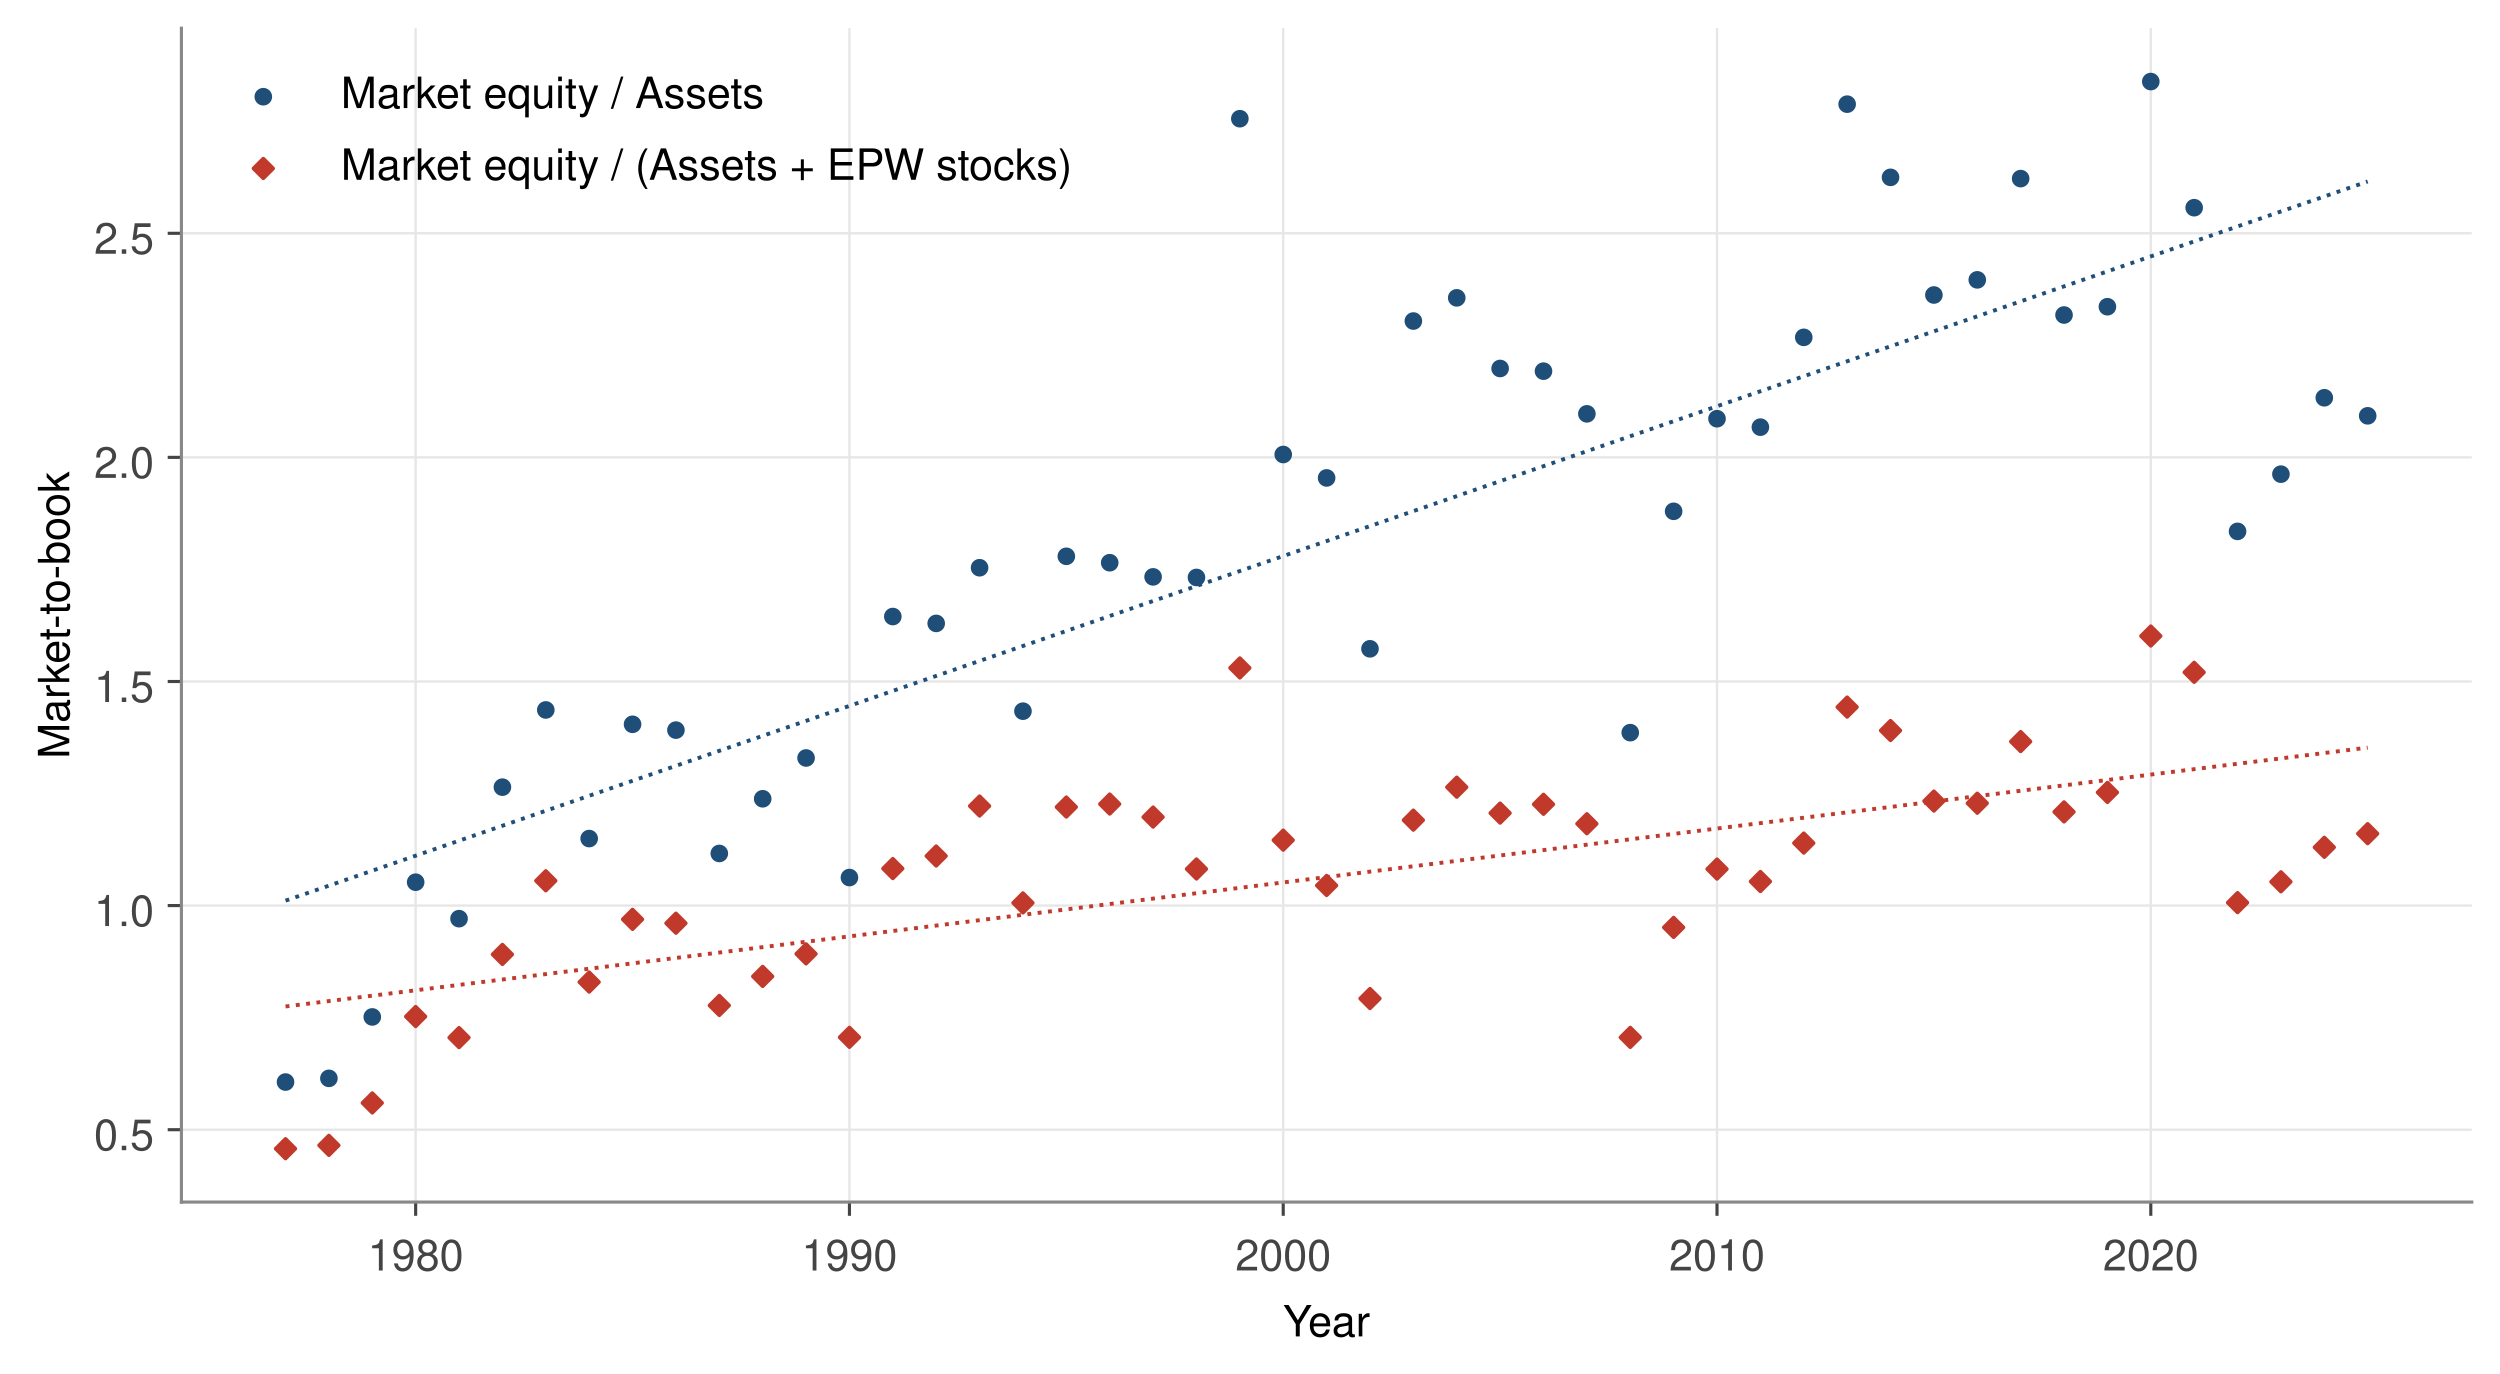
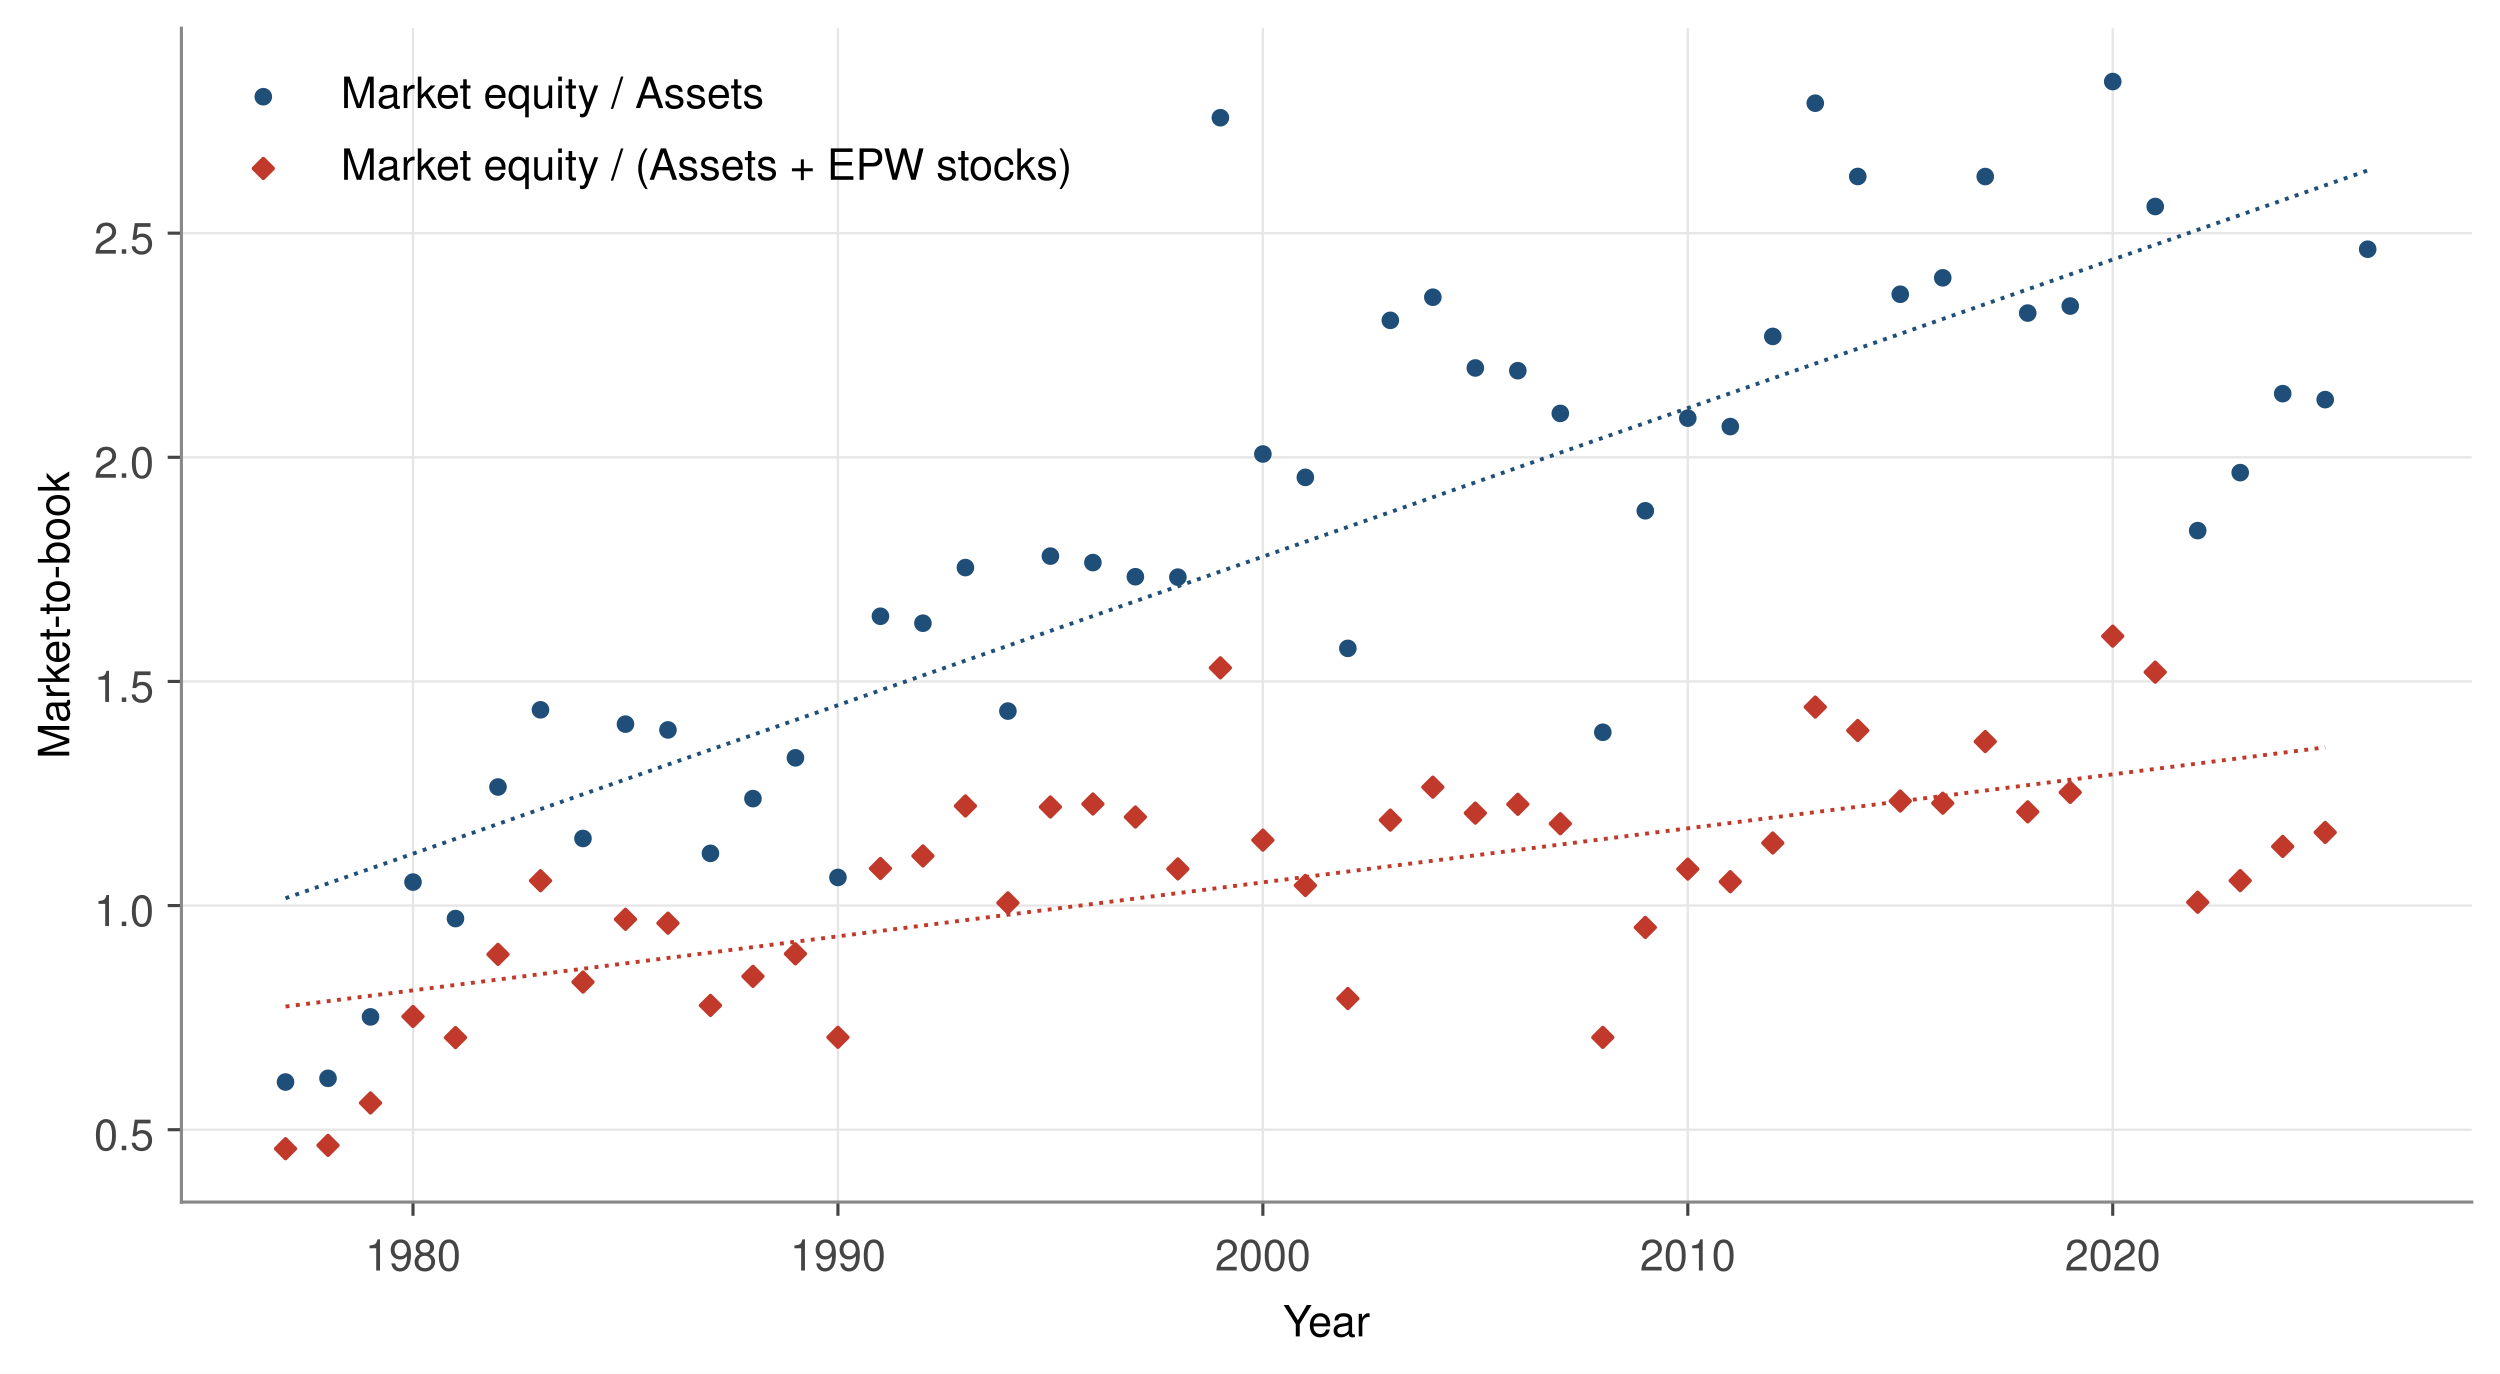
<svg xmlns="http://www.w3.org/2000/svg" xmlns:xlink="http://www.w3.org/1999/xlink" width="638.088pt" height="350.64pt" viewBox="0 0 638.088 350.64" version="1.1">
  <defs>
    <style type="text/css">*{stroke-linejoin: round; stroke-linecap: butt}</style>
  </defs>
  <g id="figure_1">
    <g id="patch_1">
      <path d="M 0 350.64  L 638.088 350.64  L 638.088 0  L 0 0  z " style="fill: #ffffff" />
    </g>
    <g id="axes_1">
      <g id="patch_2">
        <path d="M 46.303 306.81  L 630.888 306.81  L 630.888 7.2  L 46.303 7.2  z " style="fill: #ffffff" />
      </g>
      <g id="matplotlib.axis_1">
        <g id="xtick_1">
          <g id="line2d_1">
-             <path d="M 106.09 306.81  L 106.09 7.2  " clip-path="url(#p66b9943e5d)" style="fill: none; stroke: #e6e6e6; stroke-width: 0.6; stroke-linecap: square" />
+             <path d="M 105.413 306.81  L 105.413 7.2  " clip-path="url(#p8d511bc312)" style="fill: none; stroke: #e6e6e6; stroke-width: 0.6; stroke-linecap: square" />
          </g>
          <g id="line2d_2">
            <defs>
-               <path id="m8071c3cc18" d="M 0 0  L 0 3.5  " style="stroke: #444444; stroke-width: 0.8" />
+               <path id="m285e323e2b" d="M 0 0  L 0 3.5  " style="stroke: #444444; stroke-width: 0.8" />
            </defs>
            <g>
-               <use xlink:href="#m8071c3cc18" x="106.09" y="306.81" style="fill: #444444; stroke: #444444; stroke-width: 0.8" />
+               <use xlink:href="#m285e323e2b" x="105.413" y="306.81" style="fill: #444444; stroke: #444444; stroke-width: 0.8" />
            </g>
          </g>
          <g id="text_1">
-             <text style="font-size: 11px; font-family: 'Helvetica Neue', 'Helvetica', 'Arial', 'DejaVu Sans', sans-serif; text-anchor: middle; fill: #444444" x="106.09" y="324.282" transform="rotate(-0 106.0904 324.282)">1980</text>
+             <text style="font-size: 11px; font-family: 'Helvetica Neue', 'Helvetica', 'Arial', 'DejaVu Sans', sans-serif; text-anchor: middle; fill: #444444" x="105.413" y="324.282" transform="rotate(-0 105.4125 324.282)">1980</text>
          </g>
        </g>
        <g id="xtick_2">
          <g id="line2d_3">
-             <path d="M 216.807 306.81  L 216.807 7.2  " clip-path="url(#p66b9943e5d)" style="fill: none; stroke: #e6e6e6; stroke-width: 0.6; stroke-linecap: square" />
+             <path d="M 213.87 306.81  L 213.87 7.2  " clip-path="url(#p8d511bc312)" style="fill: none; stroke: #e6e6e6; stroke-width: 0.6; stroke-linecap: square" />
          </g>
          <g id="line2d_4">
            <g>
-               <use xlink:href="#m8071c3cc18" x="216.807" y="306.81" style="fill: #444444; stroke: #444444; stroke-width: 0.8" />
+               <use xlink:href="#m285e323e2b" x="213.87" y="306.81" style="fill: #444444; stroke: #444444; stroke-width: 0.8" />
            </g>
          </g>
          <g id="text_2">
-             <text style="font-size: 11px; font-family: 'Helvetica Neue', 'Helvetica', 'Arial', 'DejaVu Sans', sans-serif; text-anchor: middle; fill: #444444" x="216.807" y="324.282" transform="rotate(-0 216.8072 324.282)">1990</text>
+             <text style="font-size: 11px; font-family: 'Helvetica Neue', 'Helvetica', 'Arial', 'DejaVu Sans', sans-serif; text-anchor: middle; fill: #444444" x="213.87" y="324.282" transform="rotate(-0 213.8699 324.282)">1990</text>
          </g>
        </g>
        <g id="xtick_3">
          <g id="line2d_5">
-             <path d="M 327.524 306.81  L 327.524 7.2  " clip-path="url(#p66b9943e5d)" style="fill: none; stroke: #e6e6e6; stroke-width: 0.6; stroke-linecap: square" />
+             <path d="M 322.327 306.81  L 322.327 7.2  " clip-path="url(#p8d511bc312)" style="fill: none; stroke: #e6e6e6; stroke-width: 0.6; stroke-linecap: square" />
          </g>
          <g id="line2d_6">
            <g>
-               <use xlink:href="#m8071c3cc18" x="327.524" y="306.81" style="fill: #444444; stroke: #444444; stroke-width: 0.8" />
+               <use xlink:href="#m285e323e2b" x="322.327" y="306.81" style="fill: #444444; stroke: #444444; stroke-width: 0.8" />
            </g>
          </g>
          <g id="text_3">
-             <text style="font-size: 11px; font-family: 'Helvetica Neue', 'Helvetica', 'Arial', 'DejaVu Sans', sans-serif; text-anchor: middle; fill: #444444" x="327.524" y="324.282" transform="rotate(-0 327.5241 324.282)">2000</text>
+             <text style="font-size: 11px; font-family: 'Helvetica Neue', 'Helvetica', 'Arial', 'DejaVu Sans', sans-serif; text-anchor: middle; fill: #444444" x="322.327" y="324.282" transform="rotate(-0 322.3272 324.282)">2000</text>
          </g>
        </g>
        <g id="xtick_4">
          <g id="line2d_7">
-             <path d="M 438.241 306.81  L 438.241 7.2  " clip-path="url(#p66b9943e5d)" style="fill: none; stroke: #e6e6e6; stroke-width: 0.6; stroke-linecap: square" />
+             <path d="M 430.785 306.81  L 430.785 7.2  " clip-path="url(#p8d511bc312)" style="fill: none; stroke: #e6e6e6; stroke-width: 0.6; stroke-linecap: square" />
          </g>
          <g id="line2d_8">
            <g>
-               <use xlink:href="#m8071c3cc18" x="438.241" y="306.81" style="fill: #444444; stroke: #444444; stroke-width: 0.8" />
+               <use xlink:href="#m285e323e2b" x="430.785" y="306.81" style="fill: #444444; stroke: #444444; stroke-width: 0.8" />
            </g>
          </g>
          <g id="text_4">
-             <text style="font-size: 11px; font-family: 'Helvetica Neue', 'Helvetica', 'Arial', 'DejaVu Sans', sans-serif; text-anchor: middle; fill: #444444" x="438.241" y="324.282" transform="rotate(-0 438.241 324.282)">2010</text>
+             <text style="font-size: 11px; font-family: 'Helvetica Neue', 'Helvetica', 'Arial', 'DejaVu Sans', sans-serif; text-anchor: middle; fill: #444444" x="430.785" y="324.282" transform="rotate(-0 430.7845 324.282)">2010</text>
          </g>
        </g>
        <g id="xtick_5">
          <g id="line2d_9">
-             <path d="M 548.958 306.81  L 548.958 7.2  " clip-path="url(#p66b9943e5d)" style="fill: none; stroke: #e6e6e6; stroke-width: 0.6; stroke-linecap: square" />
+             <path d="M 539.242 306.81  L 539.242 7.2  " clip-path="url(#p8d511bc312)" style="fill: none; stroke: #e6e6e6; stroke-width: 0.6; stroke-linecap: square" />
          </g>
          <g id="line2d_10">
            <g>
-               <use xlink:href="#m8071c3cc18" x="548.958" y="306.81" style="fill: #444444; stroke: #444444; stroke-width: 0.8" />
+               <use xlink:href="#m285e323e2b" x="539.242" y="306.81" style="fill: #444444; stroke: #444444; stroke-width: 0.8" />
            </g>
          </g>
          <g id="text_5">
-             <text style="font-size: 11px; font-family: 'Helvetica Neue', 'Helvetica', 'Arial', 'DejaVu Sans', sans-serif; text-anchor: middle; fill: #444444" x="548.958" y="324.282" transform="rotate(-0 548.9578 324.282)">2020</text>
+             <text style="font-size: 11px; font-family: 'Helvetica Neue', 'Helvetica', 'Arial', 'DejaVu Sans', sans-serif; text-anchor: middle; fill: #444444" x="539.242" y="324.282" transform="rotate(-0 539.2418 324.282)">2020</text>
          </g>
        </g>
        <g id="text_6">
          <text style="font-size: 11px; font-family: 'Helvetica Neue', 'Helvetica', 'Arial', 'DejaVu Sans', sans-serif; text-anchor: middle" x="338.596" y="341.097" transform="rotate(-0 338.5958 341.097)">Year</text>
        </g>
      </g>
      <g id="matplotlib.axis_2">
        <g id="ytick_1">
          <g id="line2d_11">
-             <path d="M 46.303 288.334  L 630.888 288.334  " clip-path="url(#p66b9943e5d)" style="fill: none; stroke: #e6e6e6; stroke-width: 0.6; stroke-linecap: square" />
+             <path d="M 46.303 288.334  L 630.888 288.334  " clip-path="url(#p8d511bc312)" style="fill: none; stroke: #e6e6e6; stroke-width: 0.6; stroke-linecap: square" />
          </g>
          <g id="line2d_12">
            <defs>
-               <path id="mc358e4baaa" d="M 0 0  L -3.5 0  " style="stroke: #444444; stroke-width: 0.8" />
+               <path id="m47f8b90ad2" d="M 0 0  L -3.5 0  " style="stroke: #444444; stroke-width: 0.8" />
            </defs>
            <g>
-               <use xlink:href="#mc358e4baaa" x="46.303" y="288.334" style="fill: #444444; stroke: #444444; stroke-width: 0.8" />
+               <use xlink:href="#m47f8b90ad2" x="46.303" y="288.334" style="fill: #444444; stroke: #444444; stroke-width: 0.8" />
            </g>
          </g>
          <g id="text_7">
-             <text style="font-size: 11px; font-family: 'Helvetica Neue', 'Helvetica', 'Arial', 'DejaVu Sans', sans-serif; text-anchor: end; fill: #444444" x="39.303" y="293.57" transform="rotate(-0 39.30328 293.57)">0.5</text>
+             <text style="font-size: 11px; font-family: 'Helvetica Neue', 'Helvetica', 'Arial', 'DejaVu Sans', sans-serif; text-anchor: end; fill: #444444" x="39.303" y="293.57" transform="rotate(-0 39.30328 293.5704)">0.5</text>
          </g>
        </g>
        <g id="ytick_2">
          <g id="line2d_13">
-             <path d="M 46.303 231.135  L 630.888 231.135  " clip-path="url(#p66b9943e5d)" style="fill: none; stroke: #e6e6e6; stroke-width: 0.6; stroke-linecap: square" />
+             <path d="M 46.303 231.13  L 630.888 231.13  " clip-path="url(#p8d511bc312)" style="fill: none; stroke: #e6e6e6; stroke-width: 0.6; stroke-linecap: square" />
          </g>
          <g id="line2d_14">
            <g>
-               <use xlink:href="#mc358e4baaa" x="46.303" y="231.135" style="fill: #444444; stroke: #444444; stroke-width: 0.8" />
+               <use xlink:href="#m47f8b90ad2" x="46.303" y="231.13" style="fill: #444444; stroke: #444444; stroke-width: 0.8" />
            </g>
          </g>
          <g id="text_8">
-             <text style="font-size: 11px; font-family: 'Helvetica Neue', 'Helvetica', 'Arial', 'DejaVu Sans', sans-serif; text-anchor: end; fill: #444444" x="39.303" y="236.371" transform="rotate(-0 39.30328 236.3712)">1.0</text>
+             <text style="font-size: 11px; font-family: 'Helvetica Neue', 'Helvetica', 'Arial', 'DejaVu Sans', sans-serif; text-anchor: end; fill: #444444" x="39.303" y="236.366" transform="rotate(-0 39.30328 236.3659)">1.0</text>
          </g>
        </g>
        <g id="ytick_3">
          <g id="line2d_15">
-             <path d="M 46.303 173.937  L 630.888 173.937  " clip-path="url(#p66b9943e5d)" style="fill: none; stroke: #e6e6e6; stroke-width: 0.6; stroke-linecap: square" />
+             <path d="M 46.303 173.925  L 630.888 173.925  " clip-path="url(#p8d511bc312)" style="fill: none; stroke: #e6e6e6; stroke-width: 0.6; stroke-linecap: square" />
          </g>
          <g id="line2d_16">
            <g>
-               <use xlink:href="#mc358e4baaa" x="46.303" y="173.937" style="fill: #444444; stroke: #444444; stroke-width: 0.8" />
+               <use xlink:href="#m47f8b90ad2" x="46.303" y="173.925" style="fill: #444444; stroke: #444444; stroke-width: 0.8" />
            </g>
          </g>
          <g id="text_9">
-             <text style="font-size: 11px; font-family: 'Helvetica Neue', 'Helvetica', 'Arial', 'DejaVu Sans', sans-serif; text-anchor: end; fill: #444444" x="39.303" y="179.173" transform="rotate(-0 39.30328 179.1725)">1.5</text>
+             <text style="font-size: 11px; font-family: 'Helvetica Neue', 'Helvetica', 'Arial', 'DejaVu Sans', sans-serif; text-anchor: end; fill: #444444" x="39.303" y="179.161" transform="rotate(-0 39.30328 179.1614)">1.5</text>
          </g>
        </g>
        <g id="ytick_4">
          <g id="line2d_17">
-             <path d="M 46.303 116.738  L 630.888 116.738  " clip-path="url(#p66b9943e5d)" style="fill: none; stroke: #e6e6e6; stroke-width: 0.6; stroke-linecap: square" />
+             <path d="M 46.303 116.721  L 630.888 116.721  " clip-path="url(#p8d511bc312)" style="fill: none; stroke: #e6e6e6; stroke-width: 0.6; stroke-linecap: square" />
          </g>
          <g id="line2d_18">
            <g>
-               <use xlink:href="#mc358e4baaa" x="46.303" y="116.738" style="fill: #444444; stroke: #444444; stroke-width: 0.8" />
+               <use xlink:href="#m47f8b90ad2" x="46.303" y="116.721" style="fill: #444444; stroke: #444444; stroke-width: 0.8" />
            </g>
          </g>
          <g id="text_10">
-             <text style="font-size: 11px; font-family: 'Helvetica Neue', 'Helvetica', 'Arial', 'DejaVu Sans', sans-serif; text-anchor: end; fill: #444444" x="39.303" y="121.974" transform="rotate(-0 39.30328 121.9738)">2.0</text>
+             <text style="font-size: 11px; font-family: 'Helvetica Neue', 'Helvetica', 'Arial', 'DejaVu Sans', sans-serif; text-anchor: end; fill: #444444" x="39.303" y="121.957" transform="rotate(-0 39.30328 121.9569)">2.0</text>
          </g>
        </g>
        <g id="ytick_5">
          <g id="line2d_19">
-             <path d="M 46.303 59.539  L 630.888 59.539  " clip-path="url(#p66b9943e5d)" style="fill: none; stroke: #e6e6e6; stroke-width: 0.6; stroke-linecap: square" />
+             <path d="M 46.303 59.516  L 630.888 59.516  " clip-path="url(#p8d511bc312)" style="fill: none; stroke: #e6e6e6; stroke-width: 0.6; stroke-linecap: square" />
          </g>
          <g id="line2d_20">
            <g>
-               <use xlink:href="#mc358e4baaa" x="46.303" y="59.539" style="fill: #444444; stroke: #444444; stroke-width: 0.8" />
+               <use xlink:href="#m47f8b90ad2" x="46.303" y="59.516" style="fill: #444444; stroke: #444444; stroke-width: 0.8" />
            </g>
          </g>
          <g id="text_11">
-             <text style="font-size: 11px; font-family: 'Helvetica Neue', 'Helvetica', 'Arial', 'DejaVu Sans', sans-serif; text-anchor: end; fill: #444444" x="39.303" y="64.775" transform="rotate(-0 39.30328 64.77505)">2.5</text>
+             <text style="font-size: 11px; font-family: 'Helvetica Neue', 'Helvetica', 'Arial', 'DejaVu Sans', sans-serif; text-anchor: end; fill: #444444" x="39.303" y="64.752" transform="rotate(-0 39.30328 64.75236)">2.5</text>
          </g>
        </g>
        <g id="text_12">
          <text style="font-size: 11px; font-family: 'Helvetica Neue', 'Helvetica', 'Arial', 'DejaVu Sans', sans-serif; text-anchor: middle" x="17.672" y="157.005" transform="rotate(-90 17.672 157.005)">Market-to-book</text>
        </g>
      </g>
      <g id="PathCollection_1">
        <defs>
-           <path id="m6f92996042" d="M 0 1.75  C 0.464 1.75 0.909 1.566 1.237 1.237  C 1.566 0.909 1.75 0.464 1.75 0  C 1.75 -0.464 1.566 -0.909 1.237 -1.237  C 0.909 -1.566 0.464 -1.75 0 -1.75  C -0.464 -1.75 -0.909 -1.566 -1.237 -1.237  C -1.566 -0.909 -1.75 -0.464 -1.75 0  C -1.75 0.464 -1.566 0.909 -1.237 1.237  C -0.909 1.566 -0.464 1.75 0 1.75  z " style="stroke: #1f4e79" />
+           <path id="m117fac4cc2" d="M 0 1.75  C 0.464 1.75 0.909 1.566 1.237 1.237  C 1.566 0.909 1.75 0.464 1.75 0  C 1.75 -0.464 1.566 -0.909 1.237 -1.237  C 0.909 -1.566 0.464 -1.75 0 -1.75  C -0.464 -1.75 -0.909 -1.566 -1.237 -1.237  C -1.566 -0.909 -1.75 -0.464 -1.75 0  C -1.75 0.464 -1.566 0.909 -1.237 1.237  C -0.909 1.566 -0.464 1.75 0 1.75  z " style="stroke: #1f4e79" />
        </defs>
-         <g clip-path="url(#p66b9943e5d)">
-           <use xlink:href="#m6f92996042" x="72.875" y="276.177" style="fill: #1f4e79; stroke: #1f4e79" />
-           <use xlink:href="#m6f92996042" x="83.947" y="275.234" style="fill: #1f4e79; stroke: #1f4e79" />
-           <use xlink:href="#m6f92996042" x="95.019" y="259.558" style="fill: #1f4e79; stroke: #1f4e79" />
-           <use xlink:href="#m6f92996042" x="106.09" y="225.171" style="fill: #1f4e79; stroke: #1f4e79" />
-           <use xlink:href="#m6f92996042" x="117.162" y="234.474" style="fill: #1f4e79; stroke: #1f4e79" />
-           <use xlink:href="#m6f92996042" x="128.234" y="200.908" style="fill: #1f4e79; stroke: #1f4e79" />
-           <use xlink:href="#m6f92996042" x="139.305" y="181.204" style="fill: #1f4e79; stroke: #1f4e79" />
-           <use xlink:href="#m6f92996042" x="150.377" y="214.031" style="fill: #1f4e79; stroke: #1f4e79" />
-           <use xlink:href="#m6f92996042" x="161.449" y="184.867" style="fill: #1f4e79; stroke: #1f4e79" />
-           <use xlink:href="#m6f92996042" x="172.52" y="186.352" style="fill: #1f4e79; stroke: #1f4e79" />
-           <use xlink:href="#m6f92996042" x="183.592" y="217.834" style="fill: #1f4e79; stroke: #1f4e79" />
-           <use xlink:href="#m6f92996042" x="194.664" y="203.876" style="fill: #1f4e79; stroke: #1f4e79" />
-           <use xlink:href="#m6f92996042" x="205.736" y="193.462" style="fill: #1f4e79; stroke: #1f4e79" />
-           <use xlink:href="#m6f92996042" x="216.807" y="223.982" style="fill: #1f4e79; stroke: #1f4e79" />
-           <use xlink:href="#m6f92996042" x="227.879" y="157.363" style="fill: #1f4e79; stroke: #1f4e79" />
-           <use xlink:href="#m6f92996042" x="238.951" y="159.114" style="fill: #1f4e79; stroke: #1f4e79" />
-           <use xlink:href="#m6f92996042" x="250.022" y="144.906" style="fill: #1f4e79; stroke: #1f4e79" />
-           <use xlink:href="#m6f92996042" x="261.094" y="181.517" style="fill: #1f4e79; stroke: #1f4e79" />
-           <use xlink:href="#m6f92996042" x="272.166" y="141.988" style="fill: #1f4e79; stroke: #1f4e79" />
-           <use xlink:href="#m6f92996042" x="283.237" y="143.625" style="fill: #1f4e79; stroke: #1f4e79" />
-           <use xlink:href="#m6f92996042" x="294.309" y="147.237" style="fill: #1f4e79; stroke: #1f4e79" />
-           <use xlink:href="#m6f92996042" x="305.381" y="147.386" style="fill: #1f4e79; stroke: #1f4e79" />
-           <use xlink:href="#m6f92996042" x="316.452" y="30.299" style="fill: #1f4e79; stroke: #1f4e79" />
-           <use xlink:href="#m6f92996042" x="327.524" y="116.005" style="fill: #1f4e79; stroke: #1f4e79" />
-           <use xlink:href="#m6f92996042" x="338.596" y="121.982" style="fill: #1f4e79; stroke: #1f4e79" />
-           <use xlink:href="#m6f92996042" x="349.667" y="165.599" style="fill: #1f4e79; stroke: #1f4e79" />
-           <use xlink:href="#m6f92996042" x="360.739" y="81.939" style="fill: #1f4e79; stroke: #1f4e79" />
-           <use xlink:href="#m6f92996042" x="371.811" y="76.019" style="fill: #1f4e79; stroke: #1f4e79" />
-           <use xlink:href="#m6f92996042" x="382.883" y="94.05" style="fill: #1f4e79; stroke: #1f4e79" />
-           <use xlink:href="#m6f92996042" x="393.954" y="94.735" style="fill: #1f4e79; stroke: #1f4e79" />
-           <use xlink:href="#m6f92996042" x="405.026" y="105.625" style="fill: #1f4e79; stroke: #1f4e79" />
-           <use xlink:href="#m6f92996042" x="416.098" y="186.997" style="fill: #1f4e79; stroke: #1f4e79" />
-           <use xlink:href="#m6f92996042" x="427.169" y="130.505" style="fill: #1f4e79; stroke: #1f4e79" />
-           <use xlink:href="#m6f92996042" x="438.241" y="106.872" style="fill: #1f4e79; stroke: #1f4e79" />
-           <use xlink:href="#m6f92996042" x="449.313" y="109.026" style="fill: #1f4e79; stroke: #1f4e79" />
-           <use xlink:href="#m6f92996042" x="460.384" y="86.103" style="fill: #1f4e79; stroke: #1f4e79" />
-           <use xlink:href="#m6f92996042" x="471.456" y="26.587" style="fill: #1f4e79; stroke: #1f4e79" />
-           <use xlink:href="#m6f92996042" x="482.528" y="45.267" style="fill: #1f4e79; stroke: #1f4e79" />
-           <use xlink:href="#m6f92996042" x="493.599" y="75.292" style="fill: #1f4e79; stroke: #1f4e79" />
-           <use xlink:href="#m6f92996042" x="504.671" y="71.429" style="fill: #1f4e79; stroke: #1f4e79" />
-           <use xlink:href="#m6f92996042" x="515.743" y="45.585" style="fill: #1f4e79; stroke: #1f4e79" />
-           <use xlink:href="#m6f92996042" x="526.814" y="80.402" style="fill: #1f4e79; stroke: #1f4e79" />
-           <use xlink:href="#m6f92996042" x="537.886" y="78.286" style="fill: #1f4e79; stroke: #1f4e79" />
-           <use xlink:href="#m6f92996042" x="548.958" y="20.819" style="fill: #1f4e79; stroke: #1f4e79" />
-           <use xlink:href="#m6f92996042" x="560.029" y="53.011" style="fill: #1f4e79; stroke: #1f4e79" />
-           <use xlink:href="#m6f92996042" x="571.101" y="135.626" style="fill: #1f4e79; stroke: #1f4e79" />
-           <use xlink:href="#m6f92996042" x="582.173" y="121.022" style="fill: #1f4e79; stroke: #1f4e79" />
-           <use xlink:href="#m6f92996042" x="593.245" y="101.525" style="fill: #1f4e79; stroke: #1f4e79" />
-           <use xlink:href="#m6f92996042" x="604.316" y="106.132" style="fill: #1f4e79; stroke: #1f4e79" />
+         <g clip-path="url(#p8d511bc312)">
+           <use xlink:href="#m117fac4cc2" x="72.875" y="276.17" style="fill: #1f4e79; stroke: #1f4e79" />
+           <use xlink:href="#m117fac4cc2" x="83.721" y="275.229" style="fill: #1f4e79; stroke: #1f4e79" />
+           <use xlink:href="#m117fac4cc2" x="94.567" y="259.55" style="fill: #1f4e79; stroke: #1f4e79" />
+           <use xlink:href="#m117fac4cc2" x="105.413" y="225.14" style="fill: #1f4e79; stroke: #1f4e79" />
+           <use xlink:href="#m117fac4cc2" x="116.258" y="234.454" style="fill: #1f4e79; stroke: #1f4e79" />
+           <use xlink:href="#m117fac4cc2" x="127.104" y="200.867" style="fill: #1f4e79; stroke: #1f4e79" />
+           <use xlink:href="#m117fac4cc2" x="137.95" y="181.172" style="fill: #1f4e79; stroke: #1f4e79" />
+           <use xlink:href="#m117fac4cc2" x="148.795" y="214.009" style="fill: #1f4e79; stroke: #1f4e79" />
+           <use xlink:href="#m117fac4cc2" x="159.641" y="184.823" style="fill: #1f4e79; stroke: #1f4e79" />
+           <use xlink:href="#m117fac4cc2" x="170.487" y="186.302" style="fill: #1f4e79; stroke: #1f4e79" />
+           <use xlink:href="#m117fac4cc2" x="181.333" y="217.81" style="fill: #1f4e79; stroke: #1f4e79" />
+           <use xlink:href="#m117fac4cc2" x="192.178" y="203.834" style="fill: #1f4e79; stroke: #1f4e79" />
+           <use xlink:href="#m117fac4cc2" x="203.024" y="193.426" style="fill: #1f4e79; stroke: #1f4e79" />
+           <use xlink:href="#m117fac4cc2" x="213.87" y="223.954" style="fill: #1f4e79; stroke: #1f4e79" />
+           <use xlink:href="#m117fac4cc2" x="224.716" y="157.287" style="fill: #1f4e79; stroke: #1f4e79" />
+           <use xlink:href="#m117fac4cc2" x="235.561" y="159.065" style="fill: #1f4e79; stroke: #1f4e79" />
+           <use xlink:href="#m117fac4cc2" x="246.407" y="144.867" style="fill: #1f4e79; stroke: #1f4e79" />
+           <use xlink:href="#m117fac4cc2" x="257.253" y="181.495" style="fill: #1f4e79; stroke: #1f4e79" />
+           <use xlink:href="#m117fac4cc2" x="268.099" y="141.941" style="fill: #1f4e79; stroke: #1f4e79" />
+           <use xlink:href="#m117fac4cc2" x="278.944" y="143.589" style="fill: #1f4e79; stroke: #1f4e79" />
+           <use xlink:href="#m117fac4cc2" x="289.79" y="147.203" style="fill: #1f4e79; stroke: #1f4e79" />
+           <use xlink:href="#m117fac4cc2" x="300.636" y="147.306" style="fill: #1f4e79; stroke: #1f4e79" />
+           <use xlink:href="#m117fac4cc2" x="311.481" y="30.048" style="fill: #1f4e79; stroke: #1f4e79" />
+           <use xlink:href="#m117fac4cc2" x="322.327" y="115.88" style="fill: #1f4e79; stroke: #1f4e79" />
+           <use xlink:href="#m117fac4cc2" x="333.173" y="121.845" style="fill: #1f4e79; stroke: #1f4e79" />
+           <use xlink:href="#m117fac4cc2" x="344.019" y="165.486" style="fill: #1f4e79; stroke: #1f4e79" />
+           <use xlink:href="#m117fac4cc2" x="354.864" y="81.763" style="fill: #1f4e79; stroke: #1f4e79" />
+           <use xlink:href="#m117fac4cc2" x="365.71" y="75.86" style="fill: #1f4e79; stroke: #1f4e79" />
+           <use xlink:href="#m117fac4cc2" x="376.556" y="93.919" style="fill: #1f4e79; stroke: #1f4e79" />
+           <use xlink:href="#m117fac4cc2" x="387.402" y="94.614" style="fill: #1f4e79; stroke: #1f4e79" />
+           <use xlink:href="#m117fac4cc2" x="398.247" y="105.515" style="fill: #1f4e79; stroke: #1f4e79" />
+           <use xlink:href="#m117fac4cc2" x="409.093" y="186.904" style="fill: #1f4e79; stroke: #1f4e79" />
+           <use xlink:href="#m117fac4cc2" x="419.939" y="130.371" style="fill: #1f4e79; stroke: #1f4e79" />
+           <use xlink:href="#m117fac4cc2" x="430.785" y="106.727" style="fill: #1f4e79; stroke: #1f4e79" />
+           <use xlink:href="#m117fac4cc2" x="441.63" y="108.877" style="fill: #1f4e79; stroke: #1f4e79" />
+           <use xlink:href="#m117fac4cc2" x="452.476" y="85.862" style="fill: #1f4e79; stroke: #1f4e79" />
+           <use xlink:href="#m117fac4cc2" x="463.322" y="26.34" style="fill: #1f4e79; stroke: #1f4e79" />
+           <use xlink:href="#m117fac4cc2" x="474.167" y="45.044" style="fill: #1f4e79; stroke: #1f4e79" />
+           <use xlink:href="#m117fac4cc2" x="485.013" y="75.102" style="fill: #1f4e79; stroke: #1f4e79" />
+           <use xlink:href="#m117fac4cc2" x="495.859" y="70.909" style="fill: #1f4e79; stroke: #1f4e79" />
+           <use xlink:href="#m117fac4cc2" x="506.705" y="45.06" style="fill: #1f4e79; stroke: #1f4e79" />
+           <use xlink:href="#m117fac4cc2" x="517.55" y="79.906" style="fill: #1f4e79; stroke: #1f4e79" />
+           <use xlink:href="#m117fac4cc2" x="528.396" y="78.117" style="fill: #1f4e79; stroke: #1f4e79" />
+           <use xlink:href="#m117fac4cc2" x="539.242" y="20.819" style="fill: #1f4e79; stroke: #1f4e79" />
+           <use xlink:href="#m117fac4cc2" x="550.088" y="52.709" style="fill: #1f4e79; stroke: #1f4e79" />
+           <use xlink:href="#m117fac4cc2" x="560.933" y="135.432" style="fill: #1f4e79; stroke: #1f4e79" />
+           <use xlink:href="#m117fac4cc2" x="571.779" y="120.631" style="fill: #1f4e79; stroke: #1f4e79" />
+           <use xlink:href="#m117fac4cc2" x="582.625" y="100.471" style="fill: #1f4e79; stroke: #1f4e79" />
+           <use xlink:href="#m117fac4cc2" x="593.471" y="102" style="fill: #1f4e79; stroke: #1f4e79" />
+           <use xlink:href="#m117fac4cc2" x="604.316" y="63.61" style="fill: #1f4e79; stroke: #1f4e79" />
        </g>
      </g>
      <g id="PathCollection_2">
        <defs>
-           <path id="mc7bc2dec99" d="M -0 2.475  L 2.475 0  L 0 -2.475  L -2.475 -0  z " style="stroke: #c0392b" />
+           <path id="m8885512f80" d="M -0 2.475  L 2.475 0  L 0 -2.475  L -2.475 -0  z " style="stroke: #c0392b" />
        </defs>
-         <g clip-path="url(#p66b9943e5d)">
-           <use xlink:href="#mc7bc2dec99" x="72.875" y="293.191" style="fill: #c0392b; stroke: #c0392b" />
-           <use xlink:href="#mc7bc2dec99" x="83.947" y="292.335" style="fill: #c0392b; stroke: #c0392b" />
-           <use xlink:href="#mc7bc2dec99" x="95.019" y="281.509" style="fill: #c0392b; stroke: #c0392b" />
-           <use xlink:href="#mc7bc2dec99" x="106.09" y="259.455" style="fill: #c0392b; stroke: #c0392b" />
-           <use xlink:href="#mc7bc2dec99" x="117.162" y="264.828" style="fill: #c0392b; stroke: #c0392b" />
-           <use xlink:href="#mc7bc2dec99" x="128.234" y="243.602" style="fill: #c0392b; stroke: #c0392b" />
-           <use xlink:href="#mc7bc2dec99" x="139.305" y="224.803" style="fill: #c0392b; stroke: #c0392b" />
-           <use xlink:href="#mc7bc2dec99" x="150.377" y="250.66" style="fill: #c0392b; stroke: #c0392b" />
-           <use xlink:href="#mc7bc2dec99" x="161.449" y="234.648" style="fill: #c0392b; stroke: #c0392b" />
-           <use xlink:href="#mc7bc2dec99" x="172.52" y="235.637" style="fill: #c0392b; stroke: #c0392b" />
-           <use xlink:href="#mc7bc2dec99" x="183.592" y="256.626" style="fill: #c0392b; stroke: #c0392b" />
-           <use xlink:href="#mc7bc2dec99" x="194.664" y="249.214" style="fill: #c0392b; stroke: #c0392b" />
-           <use xlink:href="#mc7bc2dec99" x="205.736" y="243.459" style="fill: #c0392b; stroke: #c0392b" />
-           <use xlink:href="#mc7bc2dec99" x="216.807" y="264.761" style="fill: #c0392b; stroke: #c0392b" />
-           <use xlink:href="#mc7bc2dec99" x="227.879" y="221.687" style="fill: #c0392b; stroke: #c0392b" />
-           <use xlink:href="#mc7bc2dec99" x="238.951" y="218.481" style="fill: #c0392b; stroke: #c0392b" />
-           <use xlink:href="#mc7bc2dec99" x="250.022" y="205.725" style="fill: #c0392b; stroke: #c0392b" />
-           <use xlink:href="#mc7bc2dec99" x="261.094" y="230.453" style="fill: #c0392b; stroke: #c0392b" />
-           <use xlink:href="#mc7bc2dec99" x="272.166" y="205.988" style="fill: #c0392b; stroke: #c0392b" />
-           <use xlink:href="#mc7bc2dec99" x="283.237" y="205.22" style="fill: #c0392b; stroke: #c0392b" />
-           <use xlink:href="#mc7bc2dec99" x="294.309" y="208.543" style="fill: #c0392b; stroke: #c0392b" />
-           <use xlink:href="#mc7bc2dec99" x="305.381" y="221.796" style="fill: #c0392b; stroke: #c0392b" />
-           <use xlink:href="#mc7bc2dec99" x="316.452" y="170.482" style="fill: #c0392b; stroke: #c0392b" />
-           <use xlink:href="#mc7bc2dec99" x="327.524" y="214.438" style="fill: #c0392b; stroke: #c0392b" />
-           <use xlink:href="#mc7bc2dec99" x="338.596" y="226.003" style="fill: #c0392b; stroke: #c0392b" />
-           <use xlink:href="#mc7bc2dec99" x="349.667" y="254.862" style="fill: #c0392b; stroke: #c0392b" />
-           <use xlink:href="#mc7bc2dec99" x="360.739" y="209.328" style="fill: #c0392b; stroke: #c0392b" />
-           <use xlink:href="#mc7bc2dec99" x="371.811" y="200.919" style="fill: #c0392b; stroke: #c0392b" />
-           <use xlink:href="#mc7bc2dec99" x="382.883" y="207.532" style="fill: #c0392b; stroke: #c0392b" />
-           <use xlink:href="#mc7bc2dec99" x="393.954" y="205.282" style="fill: #c0392b; stroke: #c0392b" />
-           <use xlink:href="#mc7bc2dec99" x="405.026" y="210.245" style="fill: #c0392b; stroke: #c0392b" />
-           <use xlink:href="#mc7bc2dec99" x="416.098" y="264.778" style="fill: #c0392b; stroke: #c0392b" />
-           <use xlink:href="#mc7bc2dec99" x="427.169" y="236.706" style="fill: #c0392b; stroke: #c0392b" />
-           <use xlink:href="#mc7bc2dec99" x="438.241" y="221.817" style="fill: #c0392b; stroke: #c0392b" />
-           <use xlink:href="#mc7bc2dec99" x="449.313" y="224.996" style="fill: #c0392b; stroke: #c0392b" />
-           <use xlink:href="#mc7bc2dec99" x="460.384" y="215.182" style="fill: #c0392b; stroke: #c0392b" />
-           <use xlink:href="#mc7bc2dec99" x="471.456" y="180.474" style="fill: #c0392b; stroke: #c0392b" />
-           <use xlink:href="#mc7bc2dec99" x="482.528" y="186.459" style="fill: #c0392b; stroke: #c0392b" />
-           <use xlink:href="#mc7bc2dec99" x="493.599" y="204.461" style="fill: #c0392b; stroke: #c0392b" />
-           <use xlink:href="#mc7bc2dec99" x="504.671" y="205.006" style="fill: #c0392b; stroke: #c0392b" />
-           <use xlink:href="#mc7bc2dec99" x="515.743" y="189.276" style="fill: #c0392b; stroke: #c0392b" />
-           <use xlink:href="#mc7bc2dec99" x="526.814" y="207.225" style="fill: #c0392b; stroke: #c0392b" />
-           <use xlink:href="#mc7bc2dec99" x="537.886" y="202.252" style="fill: #c0392b; stroke: #c0392b" />
-           <use xlink:href="#mc7bc2dec99" x="548.958" y="162.336" style="fill: #c0392b; stroke: #c0392b" />
-           <use xlink:href="#mc7bc2dec99" x="560.029" y="171.599" style="fill: #c0392b; stroke: #c0392b" />
-           <use xlink:href="#mc7bc2dec99" x="571.101" y="230.385" style="fill: #c0392b; stroke: #c0392b" />
-           <use xlink:href="#mc7bc2dec99" x="582.173" y="225.065" style="fill: #c0392b; stroke: #c0392b" />
-           <use xlink:href="#mc7bc2dec99" x="593.245" y="216.259" style="fill: #c0392b; stroke: #c0392b" />
-           <use xlink:href="#mc7bc2dec99" x="604.316" y="212.78" style="fill: #c0392b; stroke: #c0392b" />
+         <g clip-path="url(#p8d511bc312)">
+           <use xlink:href="#m8885512f80" x="72.875" y="293.191" style="fill: #c0392b; stroke: #c0392b" />
+           <use xlink:href="#m8885512f80" x="83.721" y="292.336" style="fill: #c0392b; stroke: #c0392b" />
+           <use xlink:href="#m8885512f80" x="94.567" y="281.507" style="fill: #c0392b; stroke: #c0392b" />
+           <use xlink:href="#m8885512f80" x="105.413" y="259.448" style="fill: #c0392b; stroke: #c0392b" />
+           <use xlink:href="#m8885512f80" x="116.258" y="264.823" style="fill: #c0392b; stroke: #c0392b" />
+           <use xlink:href="#m8885512f80" x="127.104" y="243.593" style="fill: #c0392b; stroke: #c0392b" />
+           <use xlink:href="#m8885512f80" x="137.95" y="224.792" style="fill: #c0392b; stroke: #c0392b" />
+           <use xlink:href="#m8885512f80" x="148.795" y="250.654" style="fill: #c0392b; stroke: #c0392b" />
+           <use xlink:href="#m8885512f80" x="159.641" y="234.638" style="fill: #c0392b; stroke: #c0392b" />
+           <use xlink:href="#m8885512f80" x="170.487" y="235.627" style="fill: #c0392b; stroke: #c0392b" />
+           <use xlink:href="#m8885512f80" x="181.333" y="256.62" style="fill: #c0392b; stroke: #c0392b" />
+           <use xlink:href="#m8885512f80" x="192.178" y="249.206" style="fill: #c0392b; stroke: #c0392b" />
+           <use xlink:href="#m8885512f80" x="203.024" y="243.45" style="fill: #c0392b; stroke: #c0392b" />
+           <use xlink:href="#m8885512f80" x="213.87" y="264.757" style="fill: #c0392b; stroke: #c0392b" />
+           <use xlink:href="#m8885512f80" x="224.716" y="221.671" style="fill: #c0392b; stroke: #c0392b" />
+           <use xlink:href="#m8885512f80" x="235.561" y="218.468" style="fill: #c0392b; stroke: #c0392b" />
+           <use xlink:href="#m8885512f80" x="246.407" y="205.709" style="fill: #c0392b; stroke: #c0392b" />
+           <use xlink:href="#m8885512f80" x="257.253" y="230.445" style="fill: #c0392b; stroke: #c0392b" />
+           <use xlink:href="#m8885512f80" x="268.099" y="205.972" style="fill: #c0392b; stroke: #c0392b" />
+           <use xlink:href="#m8885512f80" x="278.944" y="205.205" style="fill: #c0392b; stroke: #c0392b" />
+           <use xlink:href="#m8885512f80" x="289.79" y="208.529" style="fill: #c0392b; stroke: #c0392b" />
+           <use xlink:href="#m8885512f80" x="300.636" y="221.781" style="fill: #c0392b; stroke: #c0392b" />
+           <use xlink:href="#m8885512f80" x="311.481" y="170.456" style="fill: #c0392b; stroke: #c0392b" />
+           <use xlink:href="#m8885512f80" x="322.327" y="214.431" style="fill: #c0392b; stroke: #c0392b" />
+           <use xlink:href="#m8885512f80" x="333.173" y="225.999" style="fill: #c0392b; stroke: #c0392b" />
+           <use xlink:href="#m8885512f80" x="344.019" y="254.858" style="fill: #c0392b; stroke: #c0392b" />
+           <use xlink:href="#m8885512f80" x="354.864" y="209.32" style="fill: #c0392b; stroke: #c0392b" />
+           <use xlink:href="#m8885512f80" x="365.71" y="200.912" style="fill: #c0392b; stroke: #c0392b" />
+           <use xlink:href="#m8885512f80" x="376.556" y="207.529" style="fill: #c0392b; stroke: #c0392b" />
+           <use xlink:href="#m8885512f80" x="387.402" y="205.282" style="fill: #c0392b; stroke: #c0392b" />
+           <use xlink:href="#m8885512f80" x="398.247" y="210.243" style="fill: #c0392b; stroke: #c0392b" />
+           <use xlink:href="#m8885512f80" x="409.093" y="264.78" style="fill: #c0392b; stroke: #c0392b" />
+           <use xlink:href="#m8885512f80" x="419.939" y="236.71" style="fill: #c0392b; stroke: #c0392b" />
+           <use xlink:href="#m8885512f80" x="430.785" y="221.821" style="fill: #c0392b; stroke: #c0392b" />
+           <use xlink:href="#m8885512f80" x="441.63" y="225.04" style="fill: #c0392b; stroke: #c0392b" />
+           <use xlink:href="#m8885512f80" x="452.476" y="215.164" style="fill: #c0392b; stroke: #c0392b" />
+           <use xlink:href="#m8885512f80" x="463.322" y="180.468" style="fill: #c0392b; stroke: #c0392b" />
+           <use xlink:href="#m8885512f80" x="474.167" y="186.45" style="fill: #c0392b; stroke: #c0392b" />
+           <use xlink:href="#m8885512f80" x="485.013" y="204.455" style="fill: #c0392b; stroke: #c0392b" />
+           <use xlink:href="#m8885512f80" x="495.859" y="205" style="fill: #c0392b; stroke: #c0392b" />
+           <use xlink:href="#m8885512f80" x="506.705" y="189.265" style="fill: #c0392b; stroke: #c0392b" />
+           <use xlink:href="#m8885512f80" x="517.55" y="207.214" style="fill: #c0392b; stroke: #c0392b" />
+           <use xlink:href="#m8885512f80" x="528.396" y="202.255" style="fill: #c0392b; stroke: #c0392b" />
+           <use xlink:href="#m8885512f80" x="539.242" y="162.367" style="fill: #c0392b; stroke: #c0392b" />
+           <use xlink:href="#m8885512f80" x="550.088" y="171.558" style="fill: #c0392b; stroke: #c0392b" />
+           <use xlink:href="#m8885512f80" x="560.933" y="230.285" style="fill: #c0392b; stroke: #c0392b" />
+           <use xlink:href="#m8885512f80" x="571.779" y="224.766" style="fill: #c0392b; stroke: #c0392b" />
+           <use xlink:href="#m8885512f80" x="582.625" y="216.049" style="fill: #c0392b; stroke: #c0392b" />
+           <use xlink:href="#m8885512f80" x="593.471" y="212.464" style="fill: #c0392b; stroke: #c0392b" />
        </g>
      </g>
      <g id="line2d_21">
-         <path d="M 72.875 229.88  L 83.947 226.056  L 95.019 222.232  L 106.09 218.407  L 117.162 214.583  L 128.234 210.759  L 139.305 206.935  L 150.377 203.111  L 161.449 199.287  L 172.52 195.463  L 183.592 191.639  L 194.664 187.815  L 205.736 183.991  L 216.807 180.167  L 227.879 176.343  L 238.951 172.519  L 250.022 168.695  L 261.094 164.871  L 272.166 161.046  L 283.237 157.222  L 294.309 153.398  L 305.381 149.574  L 316.452 145.75  L 327.524 141.926  L 338.596 138.102  L 349.667 134.278  L 360.739 130.454  L 371.811 126.63  L 382.883 122.806  L 393.954 118.982  L 405.026 115.158  L 416.098 111.334  L 427.169 107.51  L 438.241 103.686  L 449.313 99.861  L 460.384 96.037  L 471.456 92.213  L 482.528 88.389  L 493.599 84.565  L 504.671 80.741  L 515.743 76.917  L 526.814 73.093  L 537.886 69.269  L 548.958 65.445  L 560.029 61.621  L 571.101 57.797  L 582.173 53.973  L 593.245 50.149  L 604.316 46.325  " clip-path="url(#p66b9943e5d)" style="fill: none; stroke-dasharray: 1,1.65; stroke-dashoffset: 0; stroke: #1f4e79" />
+         <path d="M 72.875 229.266  L 83.721 225.475  L 94.567 221.684  L 105.413 217.893  L 116.258 214.102  L 127.104 210.311  L 137.95 206.52  L 148.795 202.729  L 159.641 198.938  L 170.487 195.147  L 181.333 191.356  L 192.178 187.565  L 203.024 183.774  L 213.87 179.983  L 224.716 176.192  L 235.561 172.401  L 246.407 168.61  L 257.253 164.819  L 268.099 161.028  L 278.944 157.237  L 289.79 153.446  L 300.636 149.655  L 311.481 145.864  L 322.327 142.073  L 333.173 138.282  L 344.019 134.491  L 354.864 130.7  L 365.71 126.909  L 376.556 123.118  L 387.402 119.327  L 398.247 115.536  L 409.093 111.745  L 419.939 107.954  L 430.785 104.163  L 441.63 100.372  L 452.476 96.581  L 463.322 92.79  L 474.167 88.999  L 485.013 85.208  L 495.859 81.417  L 506.705 77.625  L 517.55 73.834  L 528.396 70.043  L 539.242 66.252  L 550.088 62.461  L 560.933 58.67  L 571.779 54.879  L 582.625 51.088  L 593.471 47.297  L 604.316 43.506  " clip-path="url(#p8d511bc312)" style="fill: none; stroke-dasharray: 1,1.65; stroke-dashoffset: 0; stroke: #1f4e79" />
      </g>
      <g id="line2d_22">
-         <path d="M 72.875 256.887  L 83.947 255.51  L 95.019 254.134  L 106.09 252.758  L 117.162 251.381  L 128.234 250.005  L 139.305 248.628  L 150.377 247.252  L 161.449 245.875  L 172.52 244.499  L 183.592 243.122  L 194.664 241.746  L 205.736 240.37  L 216.807 238.993  L 227.879 237.617  L 238.951 236.24  L 250.022 234.864  L 261.094 233.487  L 272.166 232.111  L 283.237 230.735  L 294.309 229.358  L 305.381 227.982  L 316.452 226.605  L 327.524 225.229  L 338.596 223.852  L 349.667 222.476  L 360.739 221.1  L 371.811 219.723  L 382.883 218.347  L 393.954 216.97  L 405.026 215.594  L 416.098 214.217  L 427.169 212.841  L 438.241 211.465  L 449.313 210.088  L 460.384 208.712  L 471.456 207.335  L 482.528 205.959  L 493.599 204.582  L 504.671 203.206  L 515.743 201.83  L 526.814 200.453  L 537.886 199.077  L 548.958 197.7  L 560.029 196.324  L 571.101 194.947  L 582.173 193.571  L 593.245 192.195  L 604.316 190.818  " clip-path="url(#p66b9943e5d)" style="fill: none; stroke-dasharray: 1,1.65; stroke-dashoffset: 0; stroke: #c0392b" />
+         <path d="M 72.875 256.91  L 83.721 255.532  L 94.567 254.153  L 105.413 252.775  L 116.258 251.396  L 127.104 250.018  L 137.95 248.639  L 148.795 247.261  L 159.641 245.883  L 170.487 244.504  L 181.333 243.126  L 192.178 241.747  L 203.024 240.369  L 213.87 238.99  L 224.716 237.612  L 235.561 236.234  L 246.407 234.855  L 257.253 233.477  L 268.099 232.098  L 278.944 230.72  L 289.79 229.341  L 300.636 227.963  L 311.481 226.585  L 322.327 225.206  L 333.173 223.828  L 344.019 222.449  L 354.864 221.071  L 365.71 219.693  L 376.556 218.314  L 387.402 216.936  L 398.247 215.557  L 409.093 214.179  L 419.939 212.8  L 430.785 211.422  L 441.63 210.044  L 452.476 208.665  L 463.322 207.287  L 474.167 205.908  L 485.013 204.53  L 495.859 203.151  L 506.705 201.773  L 517.55 200.395  L 528.396 199.016  L 539.242 197.638  L 550.088 196.259  L 560.933 194.881  L 571.779 193.502  L 582.625 192.124  L 593.471 190.746  " clip-path="url(#p8d511bc312)" style="fill: none; stroke-dasharray: 1,1.65; stroke-dashoffset: 0; stroke: #c0392b" />
      </g>
      <g id="patch_3">
        <path d="M 46.303 306.81  L 46.303 7.2  " style="fill: none; stroke: #888888; stroke-width: 0.8; stroke-linejoin: miter; stroke-linecap: square" />
      </g>
      <g id="patch_4">
        <path d="M 46.303 306.81  L 630.888 306.81  " style="fill: none; stroke: #888888; stroke-width: 0.8; stroke-linejoin: miter; stroke-linecap: square" />
      </g>
      <g id="legend_1">
        <g id="PathCollection_3">
          <g>
-             <use xlink:href="#m6f92996042" x="67.203" y="24.684" style="fill: #1f4e79; stroke: #1f4e79" />
+             <use xlink:href="#m117fac4cc2" x="67.203" y="24.684" style="fill: #1f4e79; stroke: #1f4e79" />
          </g>
        </g>
        <g id="text_13">
          <text style="font-size: 11px; font-family: 'Helvetica Neue', 'Helvetica', 'Arial', 'DejaVu Sans', sans-serif; text-anchor: start" x="87.003" y="27.572" transform="rotate(-0 87.00328 27.572)">Market equity / Assets</text>
        </g>
        <g id="PathCollection_4">
          <g>
-             <use xlink:href="#mc7bc2dec99" x="67.203" y="42.999" style="fill: #c0392b; stroke: #c0392b" />
+             <use xlink:href="#m8885512f80" x="67.203" y="42.999" style="fill: #c0392b; stroke: #c0392b" />
          </g>
        </g>
        <g id="text_14">
          <text style="font-size: 11px; font-family: 'Helvetica Neue', 'Helvetica', 'Arial', 'DejaVu Sans', sans-serif; text-anchor: start" x="87.003" y="45.887" transform="rotate(-0 87.00328 45.887)">Market equity / (Assets + EPW stocks)</text>
        </g>
      </g>
    </g>
  </g>
  <defs>
-     <clipPath id="p66b9943e5d">
+     <clipPath id="p8d511bc312">
      <rect x="46.303" y="7.2" width="584.585" height="299.61" />
    </clipPath>
  </defs>
</svg>
